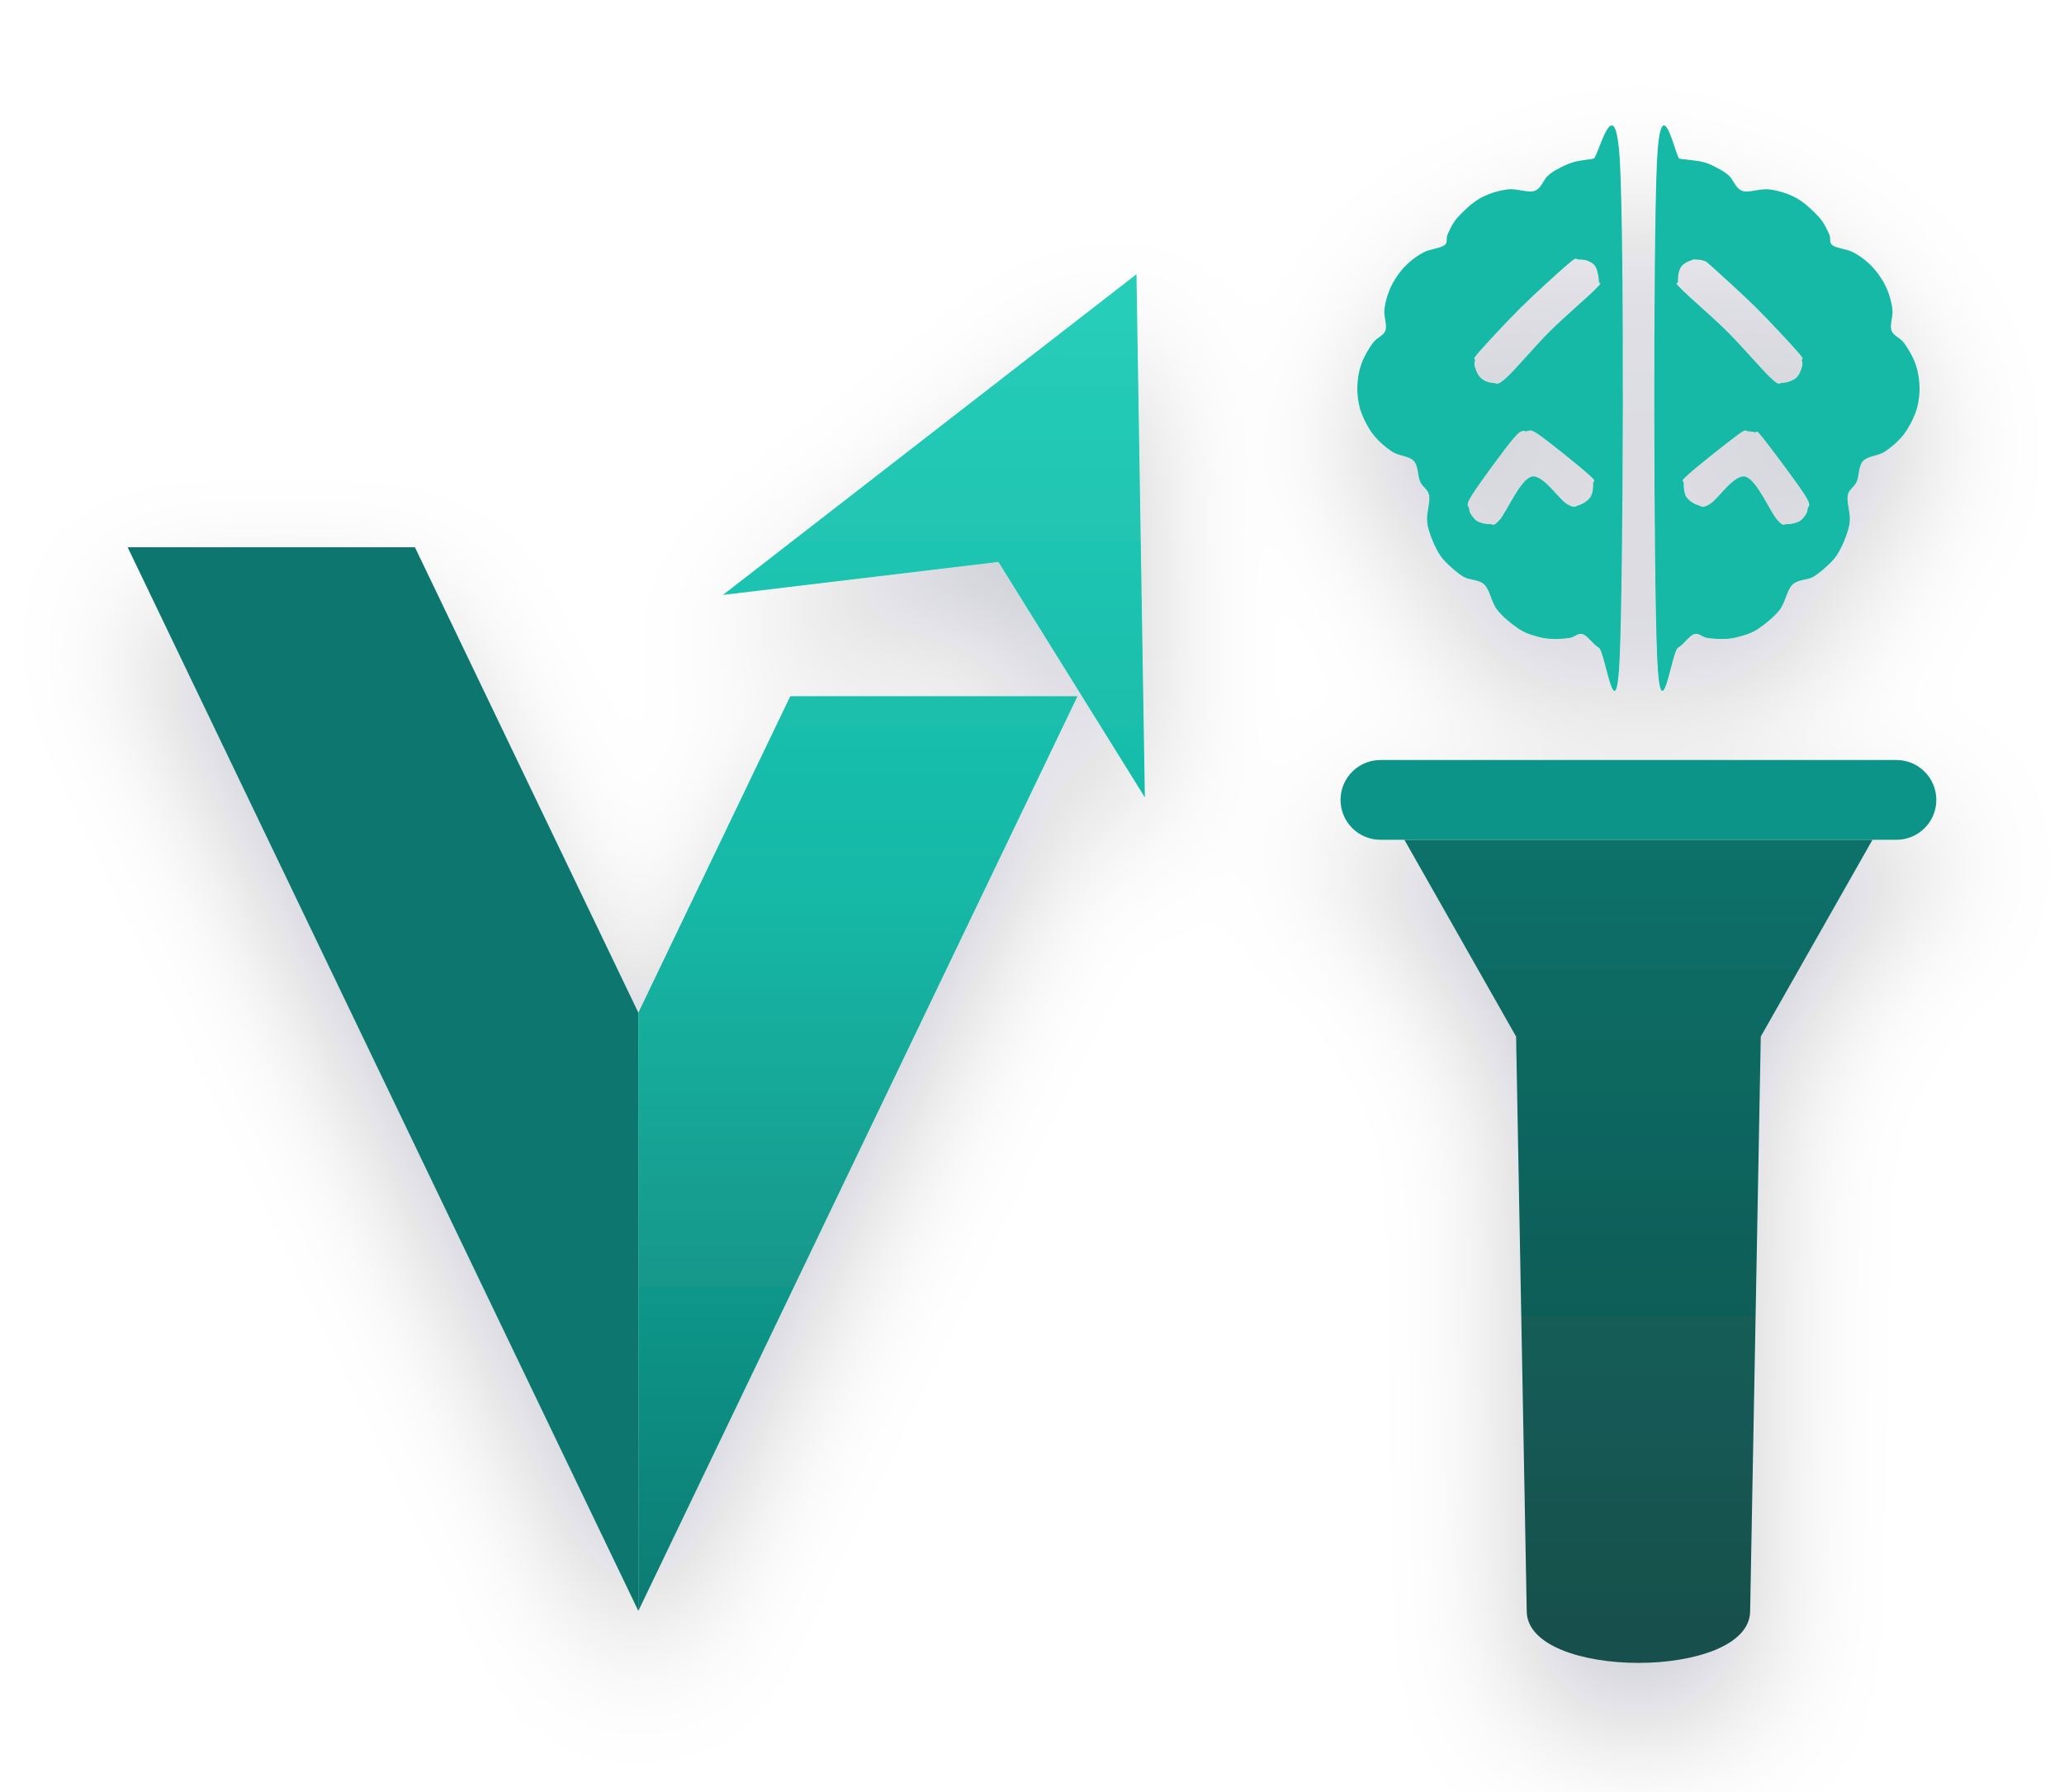
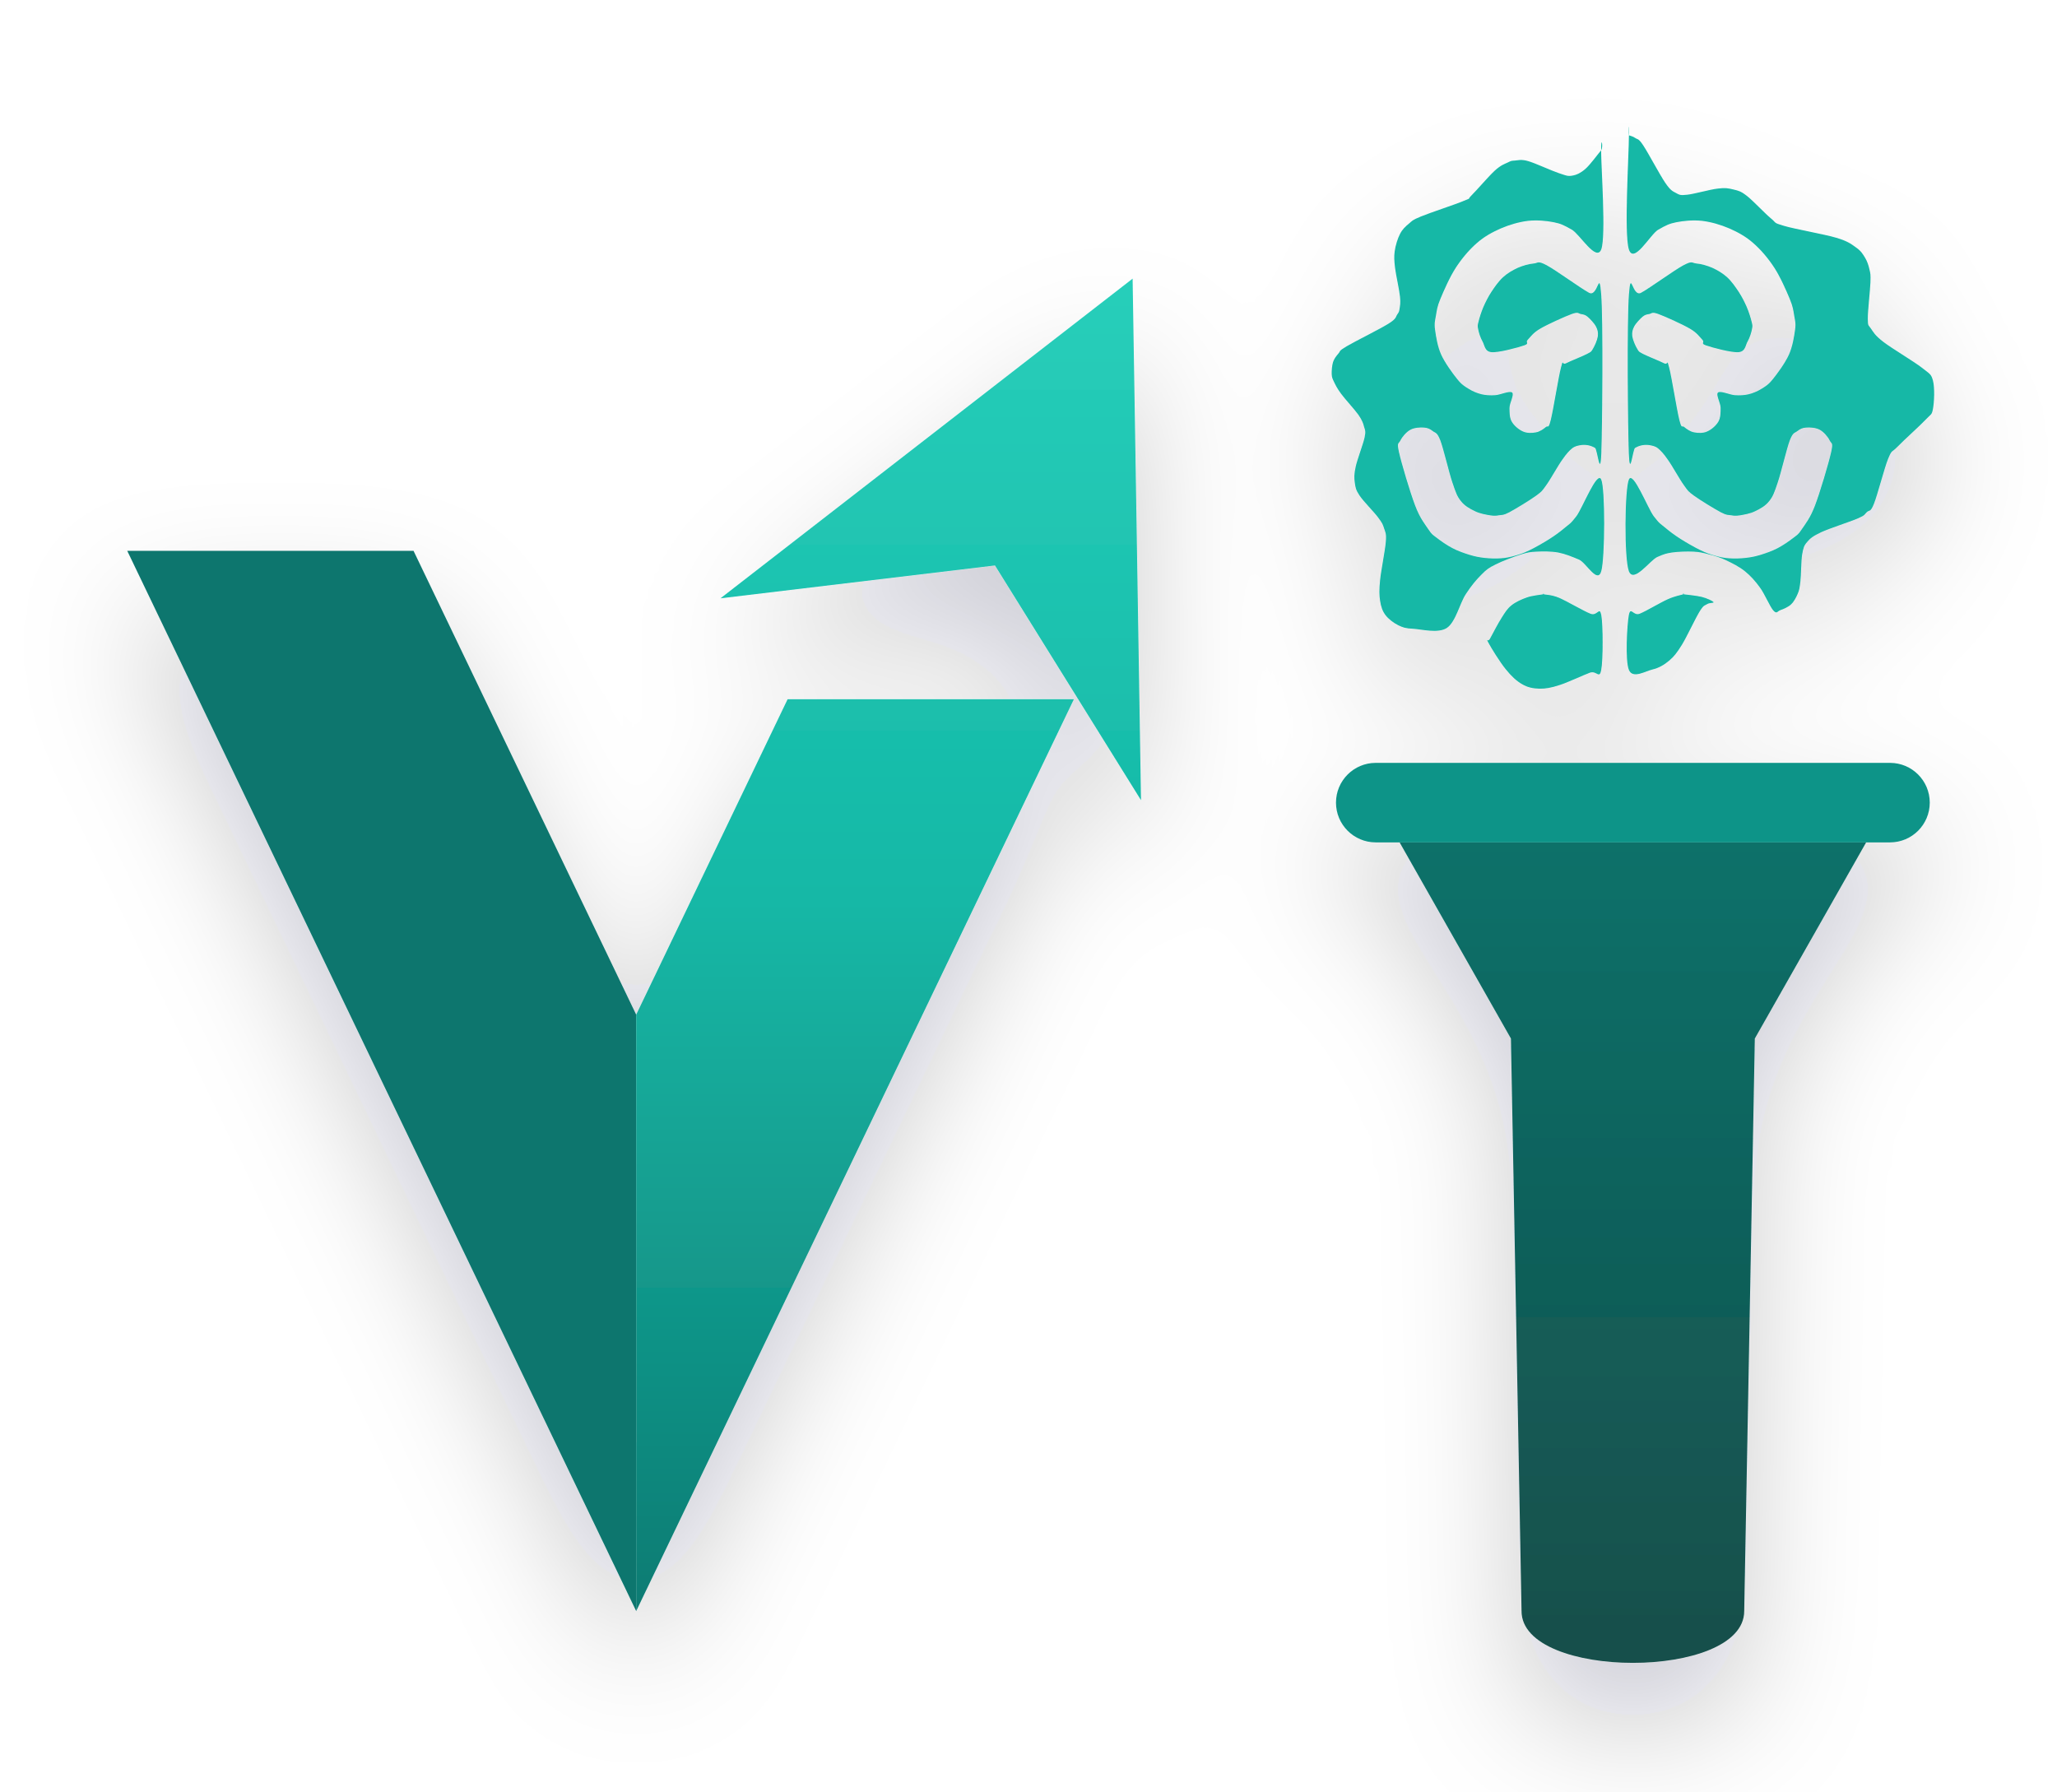
- <svg xmlns="http://www.w3.org/2000/svg" viewBox="-116 -151.45 194 168.45" width="194" height="168.45" role="img" aria-label="Vriddhi Institutions">
+ <svg xmlns="http://www.w3.org/2000/svg" viewBox="-116 -151.95 194 168.95" width="194" height="168.95" role="img" aria-label="Vriddhi Institutions">
  <defs>
    <linearGradient id="gradV" gradientUnits="userSpaceOnUse" x1="-20" y1="-140" x2="-20" y2="6">
      <stop offset="0" stop-color="#2dd4bf" />
      <stop offset="0.5" stop-color="#14b8a6" />
      <stop offset="1" stop-color="#0f766e" />
    </linearGradient>
    <linearGradient id="gradTorch" gradientUnits="userSpaceOnUse" x1="0" y1="-84" x2="0" y2="6">
      <stop offset="0" stop-color="#0f766e" />
      <stop offset="1" stop-color="#134e4a" />
    </linearGradient>
    <linearGradient id="gradBrain" gradientUnits="userSpaceOnUse" x1="0" y1="-145" x2="0" y2="-88">
      <stop offset="0" stop-color="#5eead4" />
      <stop offset="1" stop-color="#14b8a6" />
    </linearGradient>
    <filter id="softShadow" x="-35%" y="-35%" width="170%" height="170%" color-interpolation-filters="sRGB">
      <feDropShadow dx="0" dy="6" stdDeviation="6" flood-color="#0f172a" flood-opacity="0.2" />
    </filter>
    <filter id="liftShadow" x="-35%" y="-35%" width="170%" height="170%" color-interpolation-filters="sRGB">
      <feDropShadow dx="0" dy="11" stdDeviation="13" flood-color="#0f172a" flood-opacity="0.3" />
    </filter>
  </defs>
  <g class="vriddhi-mark" filter="url(#softShadow)">
    <path d="M -104 -100 L -56 0 L -56 -56.25 L -77 -100 Z" fill="#0f766e" />
    <path d="M -56 0 L -14.72 -86 L -41.72 -86 L -56 -56.25 Z" fill="url(#gradV)" />
    <path d="M -9.18 -125.67 L -8.39 -76.48 L -22.16 -98.62 L -48.05 -95.52 Z" fill="url(#gradV)" />
    <path d="M 27.5 0 L 26.5 -54 L 16 -72.5 L 60 -72.5 L 49.5 -54 L 48.5 0 C 48.5 6.51 27.5 6.51 27.5 0 Z" fill="url(#gradTorch)" />
    <path d="M 13.75 -80 H 62.25 A 3.75 3.75 0 0 1 66 -76.25 V -76.25 A 3.75 3.75 0 0 1 62.25 -72.5 H 13.75 A 3.75 3.75 0 0 1 10 -76.25 V -76.25 A 3.75 3.75 0 0 1 13.75 -80 Z" fill="#0d9488" />
-     <g transform="translate(38 -86.03) scale(1.09)">
-       <path fill-rule="evenodd" fill="url(#gradBrain)" d="M -3.89 -46.32 C -3.51 -46.25 -1.97 -53.09 -1.59 -45.93 C -1.21 -38.78 -1.31 -10.37 -1.61 -3.41 C -1.91 3.56 -2.87 -3.82 -3.4 -4.14 C -3.93 -4.46 -4.37 -5.17 -4.79 -5.32 C -5.21 -5.46 -5.48 -5.07 -5.92 -5 C -6.37 -4.93 -6.95 -4.89 -7.43 -4.91 C -7.91 -4.93 -8.32 -4.99 -8.8 -5.14 C -9.28 -5.28 -9.75 -5.4 -10.31 -5.77 C -10.87 -6.15 -11.68 -6.78 -12.18 -7.42 C -12.67 -8.05 -12.8 -9.11 -13.28 -9.59 C -13.76 -10.06 -14.52 -9.95 -15.08 -10.27 C -15.64 -10.6 -16.24 -11.16 -16.63 -11.55 C -17.02 -11.95 -17.18 -12.23 -17.41 -12.65 C -17.63 -13.06 -17.86 -13.62 -18 -14.06 C -18.14 -14.5 -18.22 -14.75 -18.23 -15.29 C -18.24 -15.83 -17.95 -16.77 -18.05 -17.3 C -18.14 -17.83 -18.6 -17.97 -18.82 -18.47 C -19.04 -18.96 -18.97 -19.83 -19.37 -20.26 C -19.77 -20.69 -20.65 -20.68 -21.22 -21.05 C -21.79 -21.42 -22.37 -21.92 -22.81 -22.46 C -23.25 -23.01 -23.63 -23.73 -23.86 -24.33 C -24.1 -24.93 -24.18 -25.51 -24.23 -26.07 C -24.27 -26.62 -24.22 -27.17 -24.14 -27.67 C -24.05 -28.16 -23.94 -28.56 -23.73 -29.03 C -23.51 -29.51 -23.18 -30.08 -22.86 -30.49 C -22.54 -30.91 -21.98 -31.06 -21.82 -31.51 C -21.66 -31.97 -21.95 -32.68 -21.91 -33.21 C -21.87 -33.73 -21.75 -34.21 -21.59 -34.67 C -21.43 -35.14 -21.23 -35.56 -20.95 -35.99 C -20.67 -36.43 -20.31 -36.89 -19.9 -37.27 C -19.49 -37.65 -19.02 -38 -18.49 -38.27 C -17.96 -38.54 -17.07 -38.61 -16.73 -38.87 C -16.39 -39.12 -16.64 -39.41 -16.45 -39.81 C -16.26 -40.21 -16.05 -40.75 -15.59 -41.27 C -15.12 -41.78 -14.39 -42.5 -13.67 -42.91 C -12.96 -43.31 -12.08 -43.58 -11.3 -43.68 C -10.51 -43.79 -9.54 -43.36 -8.97 -43.55 C -8.39 -43.74 -8.19 -44.5 -7.86 -44.81 C -7.52 -45.13 -7.32 -45.25 -6.94 -45.45 C -6.56 -45.66 -6.08 -45.9 -5.58 -46.04 C -5.07 -46.19 -4.18 -46.27 -3.89 -46.32 C -3.61 -46.36 -4.27 -46.38 -3.89 -46.32 Z M 3.57 -46.32 C 3.9 -46.27 5.01 -46.19 5.58 -46.04 C 6.14 -45.9 6.56 -45.66 6.94 -45.45 C 7.32 -45.25 7.52 -45.13 7.86 -44.81 C 8.19 -44.5 8.39 -43.74 8.97 -43.55 C 9.54 -43.36 10.51 -43.79 11.3 -43.68 C 12.08 -43.58 12.96 -43.31 13.67 -42.91 C 14.39 -42.5 15.12 -41.78 15.59 -41.27 C 16.05 -40.75 16.26 -40.21 16.45 -39.81 C 16.64 -39.41 16.39 -39.12 16.73 -38.87 C 17.07 -38.61 17.96 -38.54 18.49 -38.27 C 19.02 -38 19.49 -37.65 19.9 -37.27 C 20.31 -36.89 20.67 -36.43 20.95 -35.99 C 21.23 -35.56 21.43 -35.14 21.59 -34.67 C 21.75 -34.21 21.87 -33.73 21.91 -33.21 C 21.95 -32.68 21.66 -31.97 21.82 -31.51 C 21.98 -31.06 22.54 -30.91 22.86 -30.49 C 23.18 -30.08 23.51 -29.51 23.73 -29.03 C 23.94 -28.56 24.05 -28.16 24.14 -27.67 C 24.22 -27.17 24.27 -26.62 24.23 -26.07 C 24.18 -25.51 24.1 -24.93 23.86 -24.33 C 23.63 -23.73 23.25 -23.01 22.81 -22.46 C 22.37 -21.92 21.79 -21.42 21.22 -21.05 C 20.65 -20.68 19.77 -20.69 19.37 -20.26 C 18.97 -19.83 19.04 -18.96 18.82 -18.47 C 18.6 -17.97 18.14 -17.83 18.05 -17.3 C 17.95 -16.77 18.24 -15.83 18.23 -15.29 C 18.22 -14.75 18.14 -14.5 18 -14.06 C 17.86 -13.62 17.63 -13.06 17.41 -12.65 C 17.18 -12.23 17.02 -11.95 16.63 -11.55 C 16.24 -11.16 15.64 -10.6 15.08 -10.27 C 14.52 -9.95 13.76 -10.06 13.28 -9.59 C 12.8 -9.11 12.67 -8.05 12.18 -7.42 C 11.68 -6.78 10.87 -6.15 10.31 -5.77 C 9.75 -5.4 9.28 -5.28 8.8 -5.14 C 8.32 -4.99 7.91 -4.93 7.43 -4.91 C 6.95 -4.89 6.37 -4.93 5.92 -5 C 5.48 -5.07 5.21 -5.46 4.79 -5.32 C 4.37 -5.17 3.93 -4.46 3.4 -4.14 C 2.87 -3.82 1.91 3.56 1.61 -3.41 C 1.31 -10.37 1.27 -38.78 1.59 -45.93 C 1.92 -53.09 3.23 -46.25 3.56 -46.32 C 3.89 -46.38 3.23 -46.36 3.57 -46.32 Z M -5.25 -37.64 C -5.37 -37.58 -5.18 -38 -5.99 -37.31 C -6.81 -36.62 -8.83 -34.78 -10.13 -33.5 C -11.43 -32.21 -13.11 -30.39 -13.77 -29.63 C -14.43 -28.87 -14.04 -29.15 -14.09 -28.94 C -14.14 -28.72 -14.18 -28.59 -14.09 -28.34 C -14.01 -28.08 -13.84 -27.64 -13.58 -27.41 C -13.33 -27.19 -12.93 -27 -12.57 -27 C -12.21 -27 -12.24 -26.67 -11.42 -27.41 C -10.59 -28.16 -8.92 -30.17 -7.63 -31.45 C -6.34 -32.73 -4.39 -34.38 -3.69 -35.1 C -2.98 -35.81 -3.41 -35.43 -3.41 -35.75 C -3.41 -36.06 -3.52 -36.69 -3.69 -36.99 C -3.85 -37.29 -4.16 -37.44 -4.42 -37.54 C -4.68 -37.65 -5.1 -37.62 -5.24 -37.64 C -5.38 -37.65 -5.12 -37.69 -5.25 -37.64 Z M 4.75 -37.64 C 4.63 -37.58 4.21 -37.46 4.01 -37.31 C 3.81 -37.17 3.65 -37.02 3.55 -36.76 C 3.45 -36.5 3.39 -36.02 3.41 -35.75 C 3.43 -35.47 2.98 -35.81 3.69 -35.1 C 4.39 -34.38 6.34 -32.73 7.63 -31.45 C 8.92 -30.17 10.62 -28.16 11.42 -27.41 C 12.22 -26.67 12.07 -27 12.43 -27 C 12.79 -27 13.31 -27.19 13.58 -27.41 C 13.86 -27.64 14.01 -28.08 14.09 -28.34 C 14.18 -28.59 14.14 -28.72 14.09 -28.94 C 14.04 -29.15 14.43 -28.87 13.77 -29.63 C 13.11 -30.39 11.36 -32.27 10.13 -33.5 C 8.89 -34.72 7.11 -36.32 6.36 -37 C 5.6 -37.67 5.85 -37.44 5.58 -37.54 C 5.31 -37.65 4.9 -37.62 4.76 -37.64 C 4.62 -37.65 4.88 -37.69 4.75 -37.64 Z M -9.61 -22.82 C -9.8 -22.73 -9.93 -23.18 -10.72 -22.27 C -11.51 -21.35 -13.72 -18.33 -14.36 -17.31 C -15.01 -16.28 -14.61 -16.42 -14.59 -16.11 C -14.57 -15.79 -14.41 -15.6 -14.27 -15.42 C -14.13 -15.23 -14 -15.1 -13.76 -15 C -13.52 -14.9 -13.14 -14.79 -12.84 -14.82 C -12.54 -14.85 -12.57 -14.5 -11.96 -15.19 C -11.36 -15.87 -10.18 -18.68 -9.21 -18.91 C -8.25 -19.14 -6.86 -16.96 -6.17 -16.55 C -5.49 -16.14 -5.44 -16.36 -5.11 -16.46 C -4.77 -16.56 -4.34 -16.84 -4.14 -17.15 C -3.94 -17.45 -3.89 -17.98 -3.91 -18.3 C -3.93 -18.62 -3.5 -18.38 -4.28 -19.08 C -5.06 -19.79 -7.71 -21.92 -8.6 -22.54 C -9.49 -23.16 -9.44 -22.77 -9.61 -22.82 C -9.77 -22.86 -9.42 -22.91 -9.61 -22.82 Z M 9.39 -22.82 C 9.26 -22.77 9.45 -23.16 8.6 -22.54 C 7.75 -21.92 5.06 -19.79 4.28 -19.08 C 3.5 -18.38 3.93 -18.62 3.91 -18.3 C 3.89 -17.98 3.94 -17.45 4.14 -17.15 C 4.34 -16.84 4.77 -16.56 5.11 -16.46 C 5.44 -16.36 5.49 -16.14 6.17 -16.55 C 6.86 -16.96 8.25 -19.14 9.21 -18.91 C 10.18 -18.68 11.36 -15.87 11.96 -15.19 C 12.57 -14.5 12.54 -14.85 12.84 -14.82 C 13.14 -14.79 13.52 -14.9 13.76 -15 C 14 -15.1 14.13 -15.23 14.27 -15.42 C 14.41 -15.6 14.57 -15.79 14.59 -16.11 C 14.61 -16.42 15.01 -16.28 14.36 -17.31 C 13.72 -18.33 11.44 -21.36 10.72 -22.27 C 10 -23.17 10.26 -22.63 10.03 -22.73 C 9.81 -22.82 9.5 -22.8 9.39 -22.82 C 9.29 -22.83 9.52 -22.86 9.39 -22.82 Z" />
+     <g transform="translate(36.32 -89.13) scale(0.92)">
+       <path fill-rule="evenodd" fill="url(#gradBrain)" d="M 1.43 -54.41 C 1.54 -54.36 1.84 -54.31 2.08 -54.13 C 2.33 -53.96 2.4 -54.12 2.9 -53.36 C 3.41 -52.59 4.59 -50.36 5.14 -49.55 C 5.7 -48.74 5.86 -48.71 6.24 -48.5 C 6.61 -48.3 6.68 -48.24 7.39 -48.32 C 8.1 -48.39 9.73 -48.86 10.52 -48.95 C 11.31 -49.05 11.63 -48.98 12.12 -48.86 C 12.62 -48.74 12.85 -48.71 13.49 -48.22 C 14.13 -47.73 15.33 -46.43 15.96 -45.91 C 16.59 -45.4 16.17 -45.47 17.28 -45.14 C 18.4 -44.8 21.43 -44.28 22.67 -43.91 C 23.91 -43.54 24.23 -43.25 24.72 -42.9 C 25.21 -42.56 25.4 -42.24 25.63 -41.86 C 25.86 -41.48 26 -41.04 26.09 -40.62 C 26.18 -40.2 26.21 -40.17 26.18 -39.34 C 26.15 -38.5 25.9 -36.4 25.91 -35.61 C 25.92 -34.82 25.96 -35 26.23 -34.6 C 26.5 -34.21 26.64 -33.9 27.51 -33.23 C 28.38 -32.56 30.6 -31.25 31.45 -30.59 C 32.29 -29.92 32.4 -29.96 32.59 -29.26 C 32.78 -28.56 32.72 -27.04 32.59 -26.37 C 32.46 -25.7 32.42 -25.88 31.81 -25.23 C 31.21 -24.59 29.59 -23.15 28.96 -22.49 C 28.32 -21.83 28.41 -22.24 28 -21.27 C 27.6 -20.29 26.91 -17.56 26.54 -16.64 C 26.18 -15.73 26.08 -16.03 25.81 -15.78 C 25.54 -15.53 25.68 -15.48 24.9 -15.14 C 24.12 -14.8 22.02 -14.13 21.15 -13.73 C 20.28 -13.32 20.01 -13.1 19.69 -12.72 C 19.36 -12.34 19.3 -12.12 19.18 -11.44 C 19.07 -10.76 19.08 -9.33 19 -8.66 C 18.92 -7.99 18.89 -7.81 18.73 -7.42 C 18.56 -7.03 18.34 -6.6 18.04 -6.32 C 17.74 -6.04 17.24 -5.83 16.94 -5.73 C 16.64 -5.62 16.58 -5.3 16.23 -5.69 C 15.88 -6.07 15.35 -7.37 14.86 -8.04 C 14.37 -8.71 13.9 -9.25 13.31 -9.72 C 12.73 -10.19 11.97 -10.57 11.35 -10.86 C 10.74 -11.15 10.18 -11.31 9.62 -11.45 C 9.07 -11.6 8.66 -11.7 8.03 -11.73 C 7.39 -11.76 6.45 -11.73 5.83 -11.64 C 5.22 -11.54 5.07 -11.5 4.33 -11.18 C 3.59 -10.86 1.89 -8.42 1.41 -9.74 C 0.92 -11.07 0.99 -18.2 1.42 -19.13 C 1.84 -20.07 3.34 -16.2 3.96 -15.37 C 4.58 -14.55 4.69 -14.57 5.14 -14.19 C 5.6 -13.8 6.08 -13.44 6.69 -13.05 C 7.3 -12.66 8.19 -12.15 8.78 -11.87 C 9.38 -11.58 9.76 -11.46 10.24 -11.32 C 10.73 -11.18 11.18 -11.08 11.7 -11.05 C 12.23 -11.01 12.85 -11.03 13.39 -11.09 C 13.93 -11.15 14.39 -11.24 14.94 -11.41 C 15.49 -11.58 16.12 -11.8 16.67 -12.09 C 17.23 -12.38 17.86 -12.82 18.27 -13.14 C 18.68 -13.46 18.76 -13.45 19.13 -14.01 C 19.5 -14.56 20 -15.15 20.5 -16.47 C 21 -17.78 21.89 -20.77 22.14 -21.88 C 22.39 -22.99 22.19 -22.74 22 -23.13 C 21.81 -23.52 21.39 -24 20.99 -24.22 C 20.6 -24.44 19.99 -24.48 19.61 -24.45 C 19.23 -24.43 18.97 -24.31 18.69 -24.09 C 18.41 -23.87 18.25 -24 17.91 -23.13 C 17.58 -22.25 17.03 -19.86 16.68 -18.83 C 16.33 -17.79 16.2 -17.41 15.81 -16.92 C 15.43 -16.42 14.86 -16.11 14.35 -15.87 C 13.85 -15.62 13.21 -15.52 12.8 -15.45 C 12.39 -15.39 12.21 -15.4 11.88 -15.46 C 11.55 -15.51 11.46 -15.44 10.83 -15.77 C 10.2 -16.11 8.73 -17 8.1 -17.46 C 7.47 -17.92 7.5 -17.93 7.05 -18.55 C 6.6 -19.17 5.85 -20.55 5.4 -21.17 C 4.96 -21.8 4.7 -22.07 4.4 -22.32 C 4.09 -22.56 3.84 -22.58 3.58 -22.64 C 3.31 -22.69 3.04 -22.68 2.79 -22.64 C 2.53 -22.59 2.28 -22.5 2.05 -22.36 C 1.82 -22.22 1.52 -19.16 1.41 -21.78 C 1.31 -24.4 1.21 -35.34 1.42 -38.09 C 1.63 -40.84 1.74 -37.77 2.67 -38.27 C 3.6 -38.78 6.07 -40.59 7.01 -41.09 C 7.96 -41.59 7.85 -41.32 8.34 -41.27 C 8.84 -41.23 9.46 -41.05 9.99 -40.82 C 10.51 -40.58 11.04 -40.27 11.49 -39.86 C 11.94 -39.45 12.34 -38.87 12.68 -38.36 C 13.01 -37.85 13.28 -37.32 13.5 -36.81 C 13.72 -36.3 13.91 -35.68 14 -35.3 C 14.09 -34.93 14.11 -34.9 14.04 -34.56 C 13.98 -34.22 13.82 -33.68 13.59 -33.28 C 13.36 -32.89 13.38 -32.25 12.67 -32.18 C 11.96 -32.11 9.95 -32.65 9.33 -32.87 C 8.71 -33.08 9.23 -33.16 8.95 -33.45 C 8.67 -33.73 8.43 -34.15 7.67 -34.59 C 6.92 -35.03 5.13 -35.84 4.44 -36.09 C 3.75 -36.34 3.78 -36.14 3.51 -36.09 C 3.25 -36.04 3.09 -36.03 2.83 -35.82 C 2.57 -35.6 2.13 -35.14 1.96 -34.81 C 1.78 -34.47 1.72 -34.18 1.77 -33.79 C 1.83 -33.41 2.09 -32.81 2.28 -32.51 C 2.46 -32.21 2.41 -32.25 2.87 -32 C 3.33 -31.76 4.59 -31.27 5.03 -31.04 C 5.48 -30.81 5.28 -31.59 5.54 -30.63 C 5.8 -29.66 6.33 -26.26 6.59 -25.24 C 6.85 -24.22 6.85 -24.72 7.1 -24.5 C 7.35 -24.29 7.71 -24.03 8.11 -23.96 C 8.5 -23.88 9.03 -23.86 9.44 -24.05 C 9.86 -24.23 10.36 -24.65 10.59 -25.06 C 10.82 -25.46 10.82 -25.98 10.82 -26.48 C 10.81 -26.98 10.31 -27.83 10.55 -28.04 C 10.8 -28.26 11.77 -27.8 12.29 -27.77 C 12.81 -27.74 13.22 -27.76 13.67 -27.86 C 14.12 -27.97 14.57 -28.15 14.99 -28.41 C 15.41 -28.67 15.71 -28.83 16.18 -29.42 C 16.65 -30 17.44 -31.08 17.82 -31.92 C 18.2 -32.76 18.36 -33.8 18.45 -34.47 C 18.55 -35.14 18.45 -35.41 18.36 -35.94 C 18.27 -36.46 18.25 -36.81 17.91 -37.63 C 17.57 -38.45 16.94 -39.9 16.31 -40.86 C 15.69 -41.81 14.94 -42.69 14.17 -43.36 C 13.41 -44.03 12.59 -44.48 11.72 -44.86 C 10.84 -45.24 9.84 -45.53 8.93 -45.64 C 8.03 -45.74 7.04 -45.65 6.29 -45.5 C 5.54 -45.35 5.23 -45.19 4.42 -44.73 C 3.61 -44.26 1.91 -41.12 1.41 -42.73 C 0.91 -44.35 1.42 -52.46 1.42 -54.41 C 1.43 -56.35 1.32 -54.46 1.43 -54.41 Z M -1.43 -52.86 C -1.43 -51.18 -0.92 -44.09 -1.41 -42.73 C -1.91 -41.38 -3.61 -44.26 -4.42 -44.73 C -5.23 -45.19 -5.54 -45.35 -6.29 -45.5 C -7.04 -45.65 -8.03 -45.74 -8.93 -45.64 C -9.84 -45.53 -10.84 -45.24 -11.72 -44.86 C -12.59 -44.48 -13.41 -44.03 -14.17 -43.36 C -14.94 -42.69 -15.69 -41.81 -16.31 -40.86 C -16.94 -39.9 -17.57 -38.45 -17.91 -37.63 C -18.25 -36.81 -18.27 -36.46 -18.36 -35.94 C -18.45 -35.41 -18.55 -35.14 -18.45 -34.47 C -18.36 -33.8 -18.2 -32.76 -17.82 -31.92 C -17.44 -31.08 -16.65 -30 -16.18 -29.42 C -15.71 -28.83 -15.41 -28.67 -14.99 -28.41 C -14.57 -28.15 -14.12 -27.97 -13.67 -27.86 C -13.22 -27.76 -12.81 -27.74 -12.29 -27.77 C -11.77 -27.8 -10.8 -28.26 -10.55 -28.04 C -10.31 -27.83 -10.81 -26.98 -10.82 -26.48 C -10.82 -25.98 -10.82 -25.46 -10.59 -25.06 C -10.36 -24.65 -9.86 -24.23 -9.44 -24.05 C -9.03 -23.86 -8.5 -23.88 -8.11 -23.96 C -7.71 -24.03 -7.35 -24.29 -7.1 -24.5 C -6.85 -24.72 -6.85 -24.22 -6.59 -25.24 C -6.33 -26.26 -5.8 -29.66 -5.54 -30.63 C -5.28 -31.59 -5.48 -30.81 -5.03 -31.04 C -4.59 -31.27 -3.33 -31.76 -2.87 -32 C -2.41 -32.25 -2.46 -32.21 -2.28 -32.51 C -2.09 -32.81 -1.83 -33.41 -1.77 -33.79 C -1.72 -34.18 -1.78 -34.47 -1.96 -34.81 C -2.13 -35.14 -2.57 -35.6 -2.83 -35.82 C -3.09 -36.03 -3.25 -36.04 -3.51 -36.09 C -3.78 -36.14 -3.75 -36.34 -4.44 -36.09 C -5.13 -35.84 -6.92 -35.03 -7.67 -34.59 C -8.43 -34.15 -8.67 -33.73 -8.95 -33.45 C -9.23 -33.16 -8.71 -33.08 -9.33 -32.87 C -9.95 -32.65 -11.96 -32.11 -12.67 -32.18 C -13.38 -32.25 -13.36 -32.89 -13.59 -33.28 C -13.82 -33.68 -13.98 -34.22 -14.04 -34.56 C -14.11 -34.9 -14.09 -34.93 -14 -35.3 C -13.91 -35.68 -13.72 -36.3 -13.5 -36.81 C -13.28 -37.32 -13.01 -37.85 -12.68 -38.36 C -12.34 -38.87 -11.94 -39.45 -11.49 -39.86 C -11.04 -40.27 -10.51 -40.58 -9.99 -40.82 C -9.46 -41.05 -8.84 -41.23 -8.34 -41.27 C -7.85 -41.32 -7.96 -41.59 -7.01 -41.09 C -6.07 -40.59 -3.6 -38.78 -2.67 -38.27 C -1.74 -37.77 -1.63 -40.84 -1.42 -38.09 C -1.21 -35.34 -1.31 -24.4 -1.41 -21.78 C -1.52 -19.16 -1.82 -22.22 -2.05 -22.36 C -2.28 -22.5 -2.53 -22.59 -2.79 -22.64 C -3.04 -22.68 -3.31 -22.69 -3.58 -22.64 C -3.84 -22.58 -4.09 -22.56 -4.4 -22.32 C -4.7 -22.07 -4.96 -21.8 -5.4 -21.17 C -5.85 -20.55 -6.6 -19.17 -7.05 -18.55 C -7.5 -17.93 -7.47 -17.92 -8.1 -17.46 C -8.73 -17 -10.2 -16.11 -10.83 -15.77 C -11.46 -15.44 -11.55 -15.51 -11.88 -15.46 C -12.21 -15.4 -12.39 -15.39 -12.8 -15.45 C -13.21 -15.52 -13.85 -15.62 -14.35 -15.87 C -14.86 -16.11 -15.43 -16.42 -15.81 -16.92 C -16.2 -17.41 -16.33 -17.79 -16.68 -18.83 C -17.03 -19.86 -17.58 -22.25 -17.91 -23.13 C -18.25 -24 -18.41 -23.87 -18.69 -24.09 C -18.97 -24.31 -19.23 -24.43 -19.61 -24.45 C -19.99 -24.48 -20.6 -24.44 -20.99 -24.22 C -21.39 -24 -21.81 -23.52 -22 -23.13 C -22.19 -22.74 -22.39 -22.99 -22.14 -21.88 C -21.89 -20.77 -21 -17.78 -20.5 -16.47 C -20 -15.15 -19.5 -14.56 -19.13 -14.01 C -18.76 -13.45 -18.68 -13.46 -18.27 -13.14 C -17.86 -12.82 -17.23 -12.38 -16.67 -12.09 C -16.12 -11.8 -15.49 -11.58 -14.94 -11.41 C -14.39 -11.24 -13.93 -11.15 -13.39 -11.09 C -12.85 -11.03 -12.23 -11.01 -11.7 -11.05 C -11.18 -11.08 -10.73 -11.18 -10.24 -11.32 C -9.76 -11.46 -9.38 -11.58 -8.78 -11.87 C -8.19 -12.15 -7.3 -12.66 -6.69 -13.05 C -6.08 -13.44 -5.6 -13.8 -5.14 -14.19 C -4.69 -14.57 -4.58 -14.55 -3.96 -15.37 C -3.34 -16.2 -1.84 -20.07 -1.42 -19.13 C -1 -18.2 -1.03 -11.11 -1.41 -9.74 C -1.79 -8.37 -2.96 -10.59 -3.69 -10.91 C -4.43 -11.22 -5.11 -11.5 -5.83 -11.64 C -6.56 -11.77 -7.39 -11.76 -8.03 -11.73 C -8.66 -11.7 -8.92 -11.67 -9.62 -11.45 C -10.33 -11.23 -11.59 -10.75 -12.26 -10.41 C -12.94 -10.07 -13.17 -9.91 -13.67 -9.4 C -14.18 -8.9 -14.72 -8.27 -15.31 -7.36 C -15.91 -6.44 -16.35 -4.5 -17.24 -3.91 C -18.13 -3.32 -19.83 -3.77 -20.66 -3.82 C -21.49 -3.86 -21.74 -3.95 -22.22 -4.18 C -22.7 -4.42 -23.23 -4.82 -23.54 -5.23 C -23.85 -5.65 -24 -6.1 -24.09 -6.7 C -24.18 -7.29 -24.19 -7.79 -24.09 -8.8 C -23.99 -9.81 -23.57 -11.86 -23.5 -12.75 C -23.43 -13.63 -23.55 -13.71 -23.68 -14.12 C -23.81 -14.53 -23.86 -14.66 -24.28 -15.22 C -24.69 -15.78 -25.78 -16.87 -26.18 -17.46 C -26.58 -18.06 -26.61 -18.29 -26.68 -18.79 C -26.75 -19.28 -26.76 -19.67 -26.59 -20.44 C -26.42 -21.21 -25.83 -22.74 -25.68 -23.42 C -25.54 -24.11 -25.62 -24.14 -25.73 -24.53 C -25.83 -24.92 -25.93 -25.2 -26.32 -25.77 C -26.72 -26.33 -27.67 -27.35 -28.09 -27.92 C -28.5 -28.48 -28.66 -28.81 -28.82 -29.15 C -28.98 -29.48 -29.03 -29.59 -29.05 -29.93 C -29.06 -30.27 -29.02 -30.82 -28.91 -31.17 C -28.79 -31.52 -28.59 -31.77 -28.36 -32.04 C -28.13 -32.3 -28.39 -32.26 -27.54 -32.77 C -26.68 -33.28 -24.1 -34.55 -23.23 -35.1 C -22.36 -35.64 -22.51 -35.8 -22.32 -36.06 C -22.13 -36.32 -22.14 -36.35 -22.09 -36.65 C -22.05 -36.96 -21.97 -37.2 -22.05 -37.89 C -22.12 -38.58 -22.45 -40.02 -22.55 -40.79 C -22.64 -41.57 -22.67 -41.94 -22.59 -42.53 C -22.51 -43.11 -22.29 -43.84 -22.04 -44.31 C -21.8 -44.78 -21.49 -45.06 -21.13 -45.36 C -20.77 -45.66 -20.84 -45.7 -19.9 -46.09 C -18.96 -46.48 -16.38 -47.32 -15.51 -47.69 C -14.64 -48.05 -15.22 -47.76 -14.69 -48.28 C -14.16 -48.8 -12.93 -50.25 -12.31 -50.81 C -11.69 -51.37 -11.32 -51.47 -10.99 -51.63 C -10.65 -51.8 -10.64 -51.8 -10.3 -51.82 C -9.95 -51.84 -9.67 -51.98 -8.92 -51.77 C -8.18 -51.56 -6.56 -50.8 -5.81 -50.55 C -5.06 -50.3 -4.89 -50.2 -4.43 -50.27 C -3.97 -50.34 -3.55 -50.53 -3.05 -50.96 C -2.55 -51.39 -1.71 -52.55 -1.44 -52.86 C -1.17 -53.18 -1.44 -54.55 -1.43 -52.86 Z M -7.34 -7.36 C -7.08 -7.3 -6.54 -7.33 -5.74 -7 C -4.94 -6.66 -3.26 -5.66 -2.53 -5.37 C -1.81 -5.07 -1.6 -6.18 -1.41 -5.22 C -1.23 -4.26 -1.22 -0.58 -1.42 0.4 C -1.61 1.39 -1.87 0.43 -2.58 0.68 C -3.29 0.94 -4.83 1.68 -5.7 1.95 C -6.56 2.23 -7.11 2.33 -7.75 2.32 C -8.39 2.3 -8.96 2.2 -9.53 1.86 C -10.11 1.53 -10.65 1.02 -11.22 0.31 C -11.8 -0.4 -12.73 -1.9 -13 -2.42 C -13.26 -2.94 -13.04 -2.39 -12.82 -2.81 C -12.59 -3.23 -12 -4.38 -11.63 -4.95 C -11.27 -5.52 -11.06 -5.87 -10.63 -6.22 C -10.2 -6.57 -9.58 -6.85 -9.03 -7.04 C -8.49 -7.23 -7.63 -7.31 -7.35 -7.36 C -7.07 -7.42 -7.61 -7.42 -7.34 -7.36 Z M 7.02 -7.36 C 7.33 -7.32 8.38 -7.22 8.89 -7.09 C 9.41 -6.96 10 -6.68 10.09 -6.56 C 10.18 -6.44 9.7 -6.51 9.46 -6.36 C 9.23 -6.2 9.12 -6.32 8.69 -5.63 C 8.25 -4.93 7.38 -3.04 6.86 -2.19 C 6.33 -1.34 6.05 -0.98 5.54 -0.55 C 5.03 -0.12 4.49 0.2 3.8 0.36 C 3.12 0.52 1.81 1.34 1.42 0.4 C 1.02 -0.53 1.23 -4.26 1.41 -5.22 C 1.6 -6.18 1.87 -5.09 2.53 -5.37 C 3.2 -5.64 4.67 -6.53 5.42 -6.86 C 6.17 -7.19 6.75 -7.28 7.01 -7.36 C 7.28 -7.45 6.71 -7.41 7.02 -7.36 Z" />
    </g>
  </g>
</svg>
